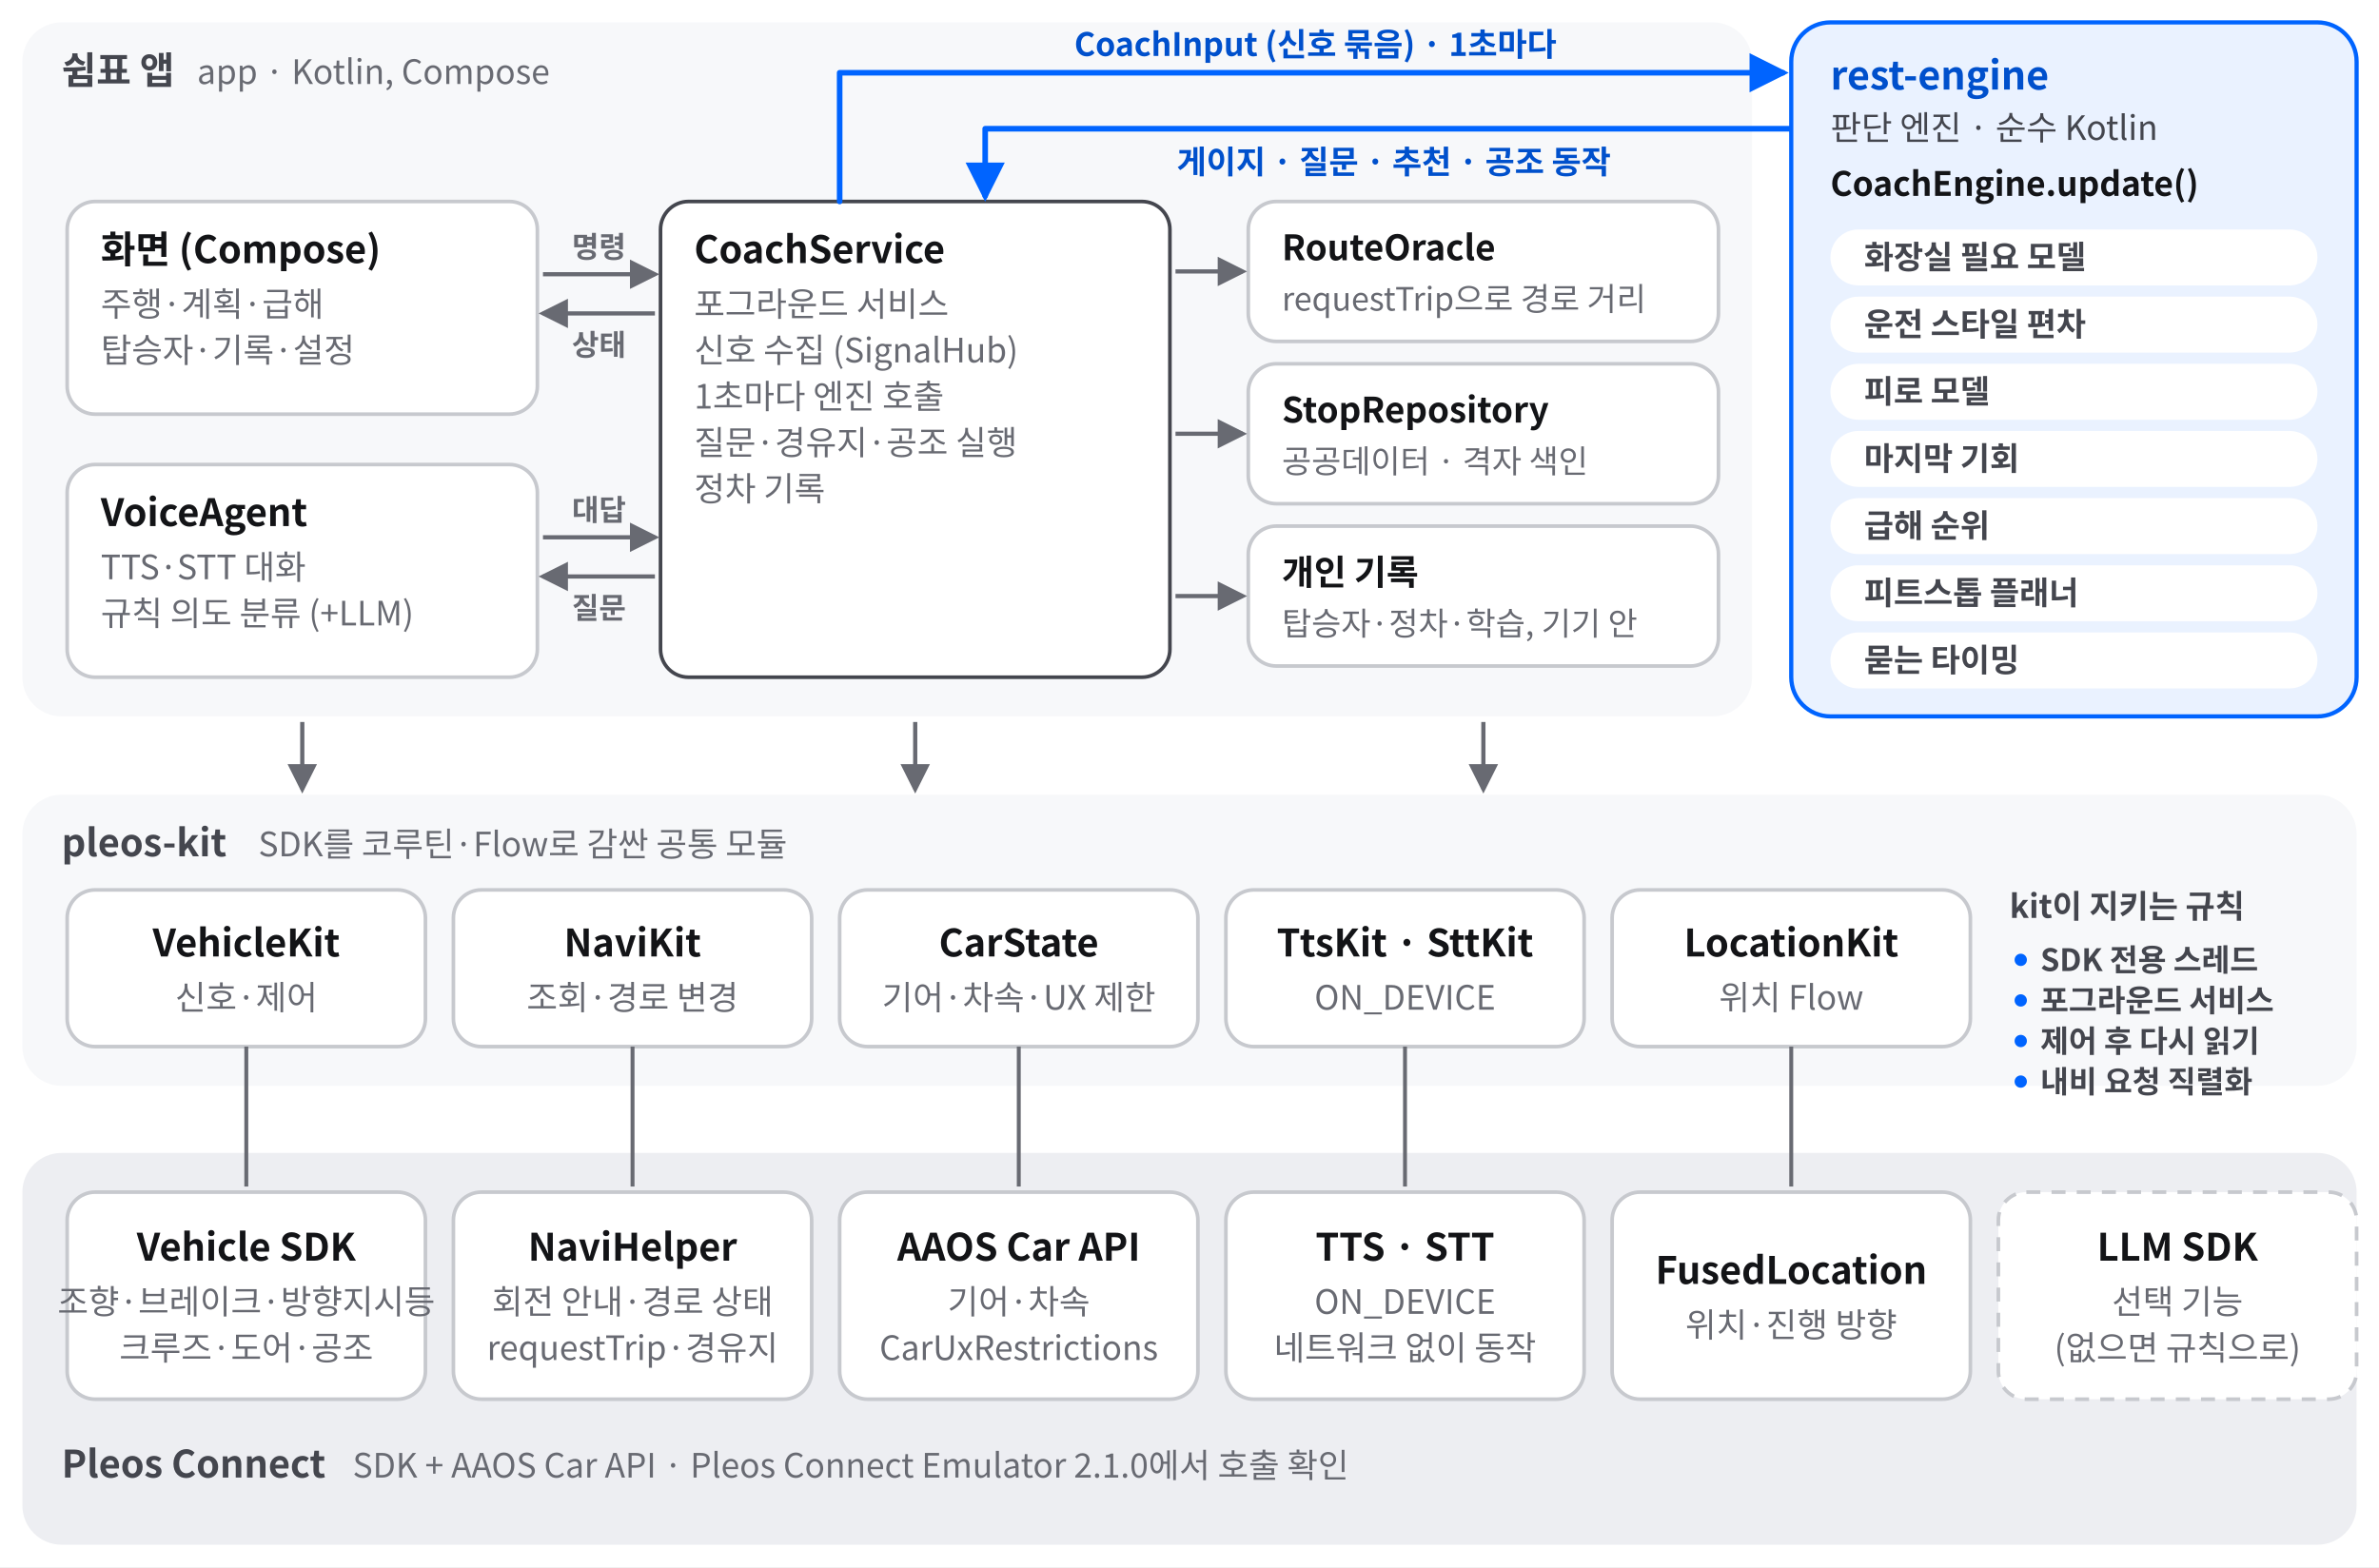
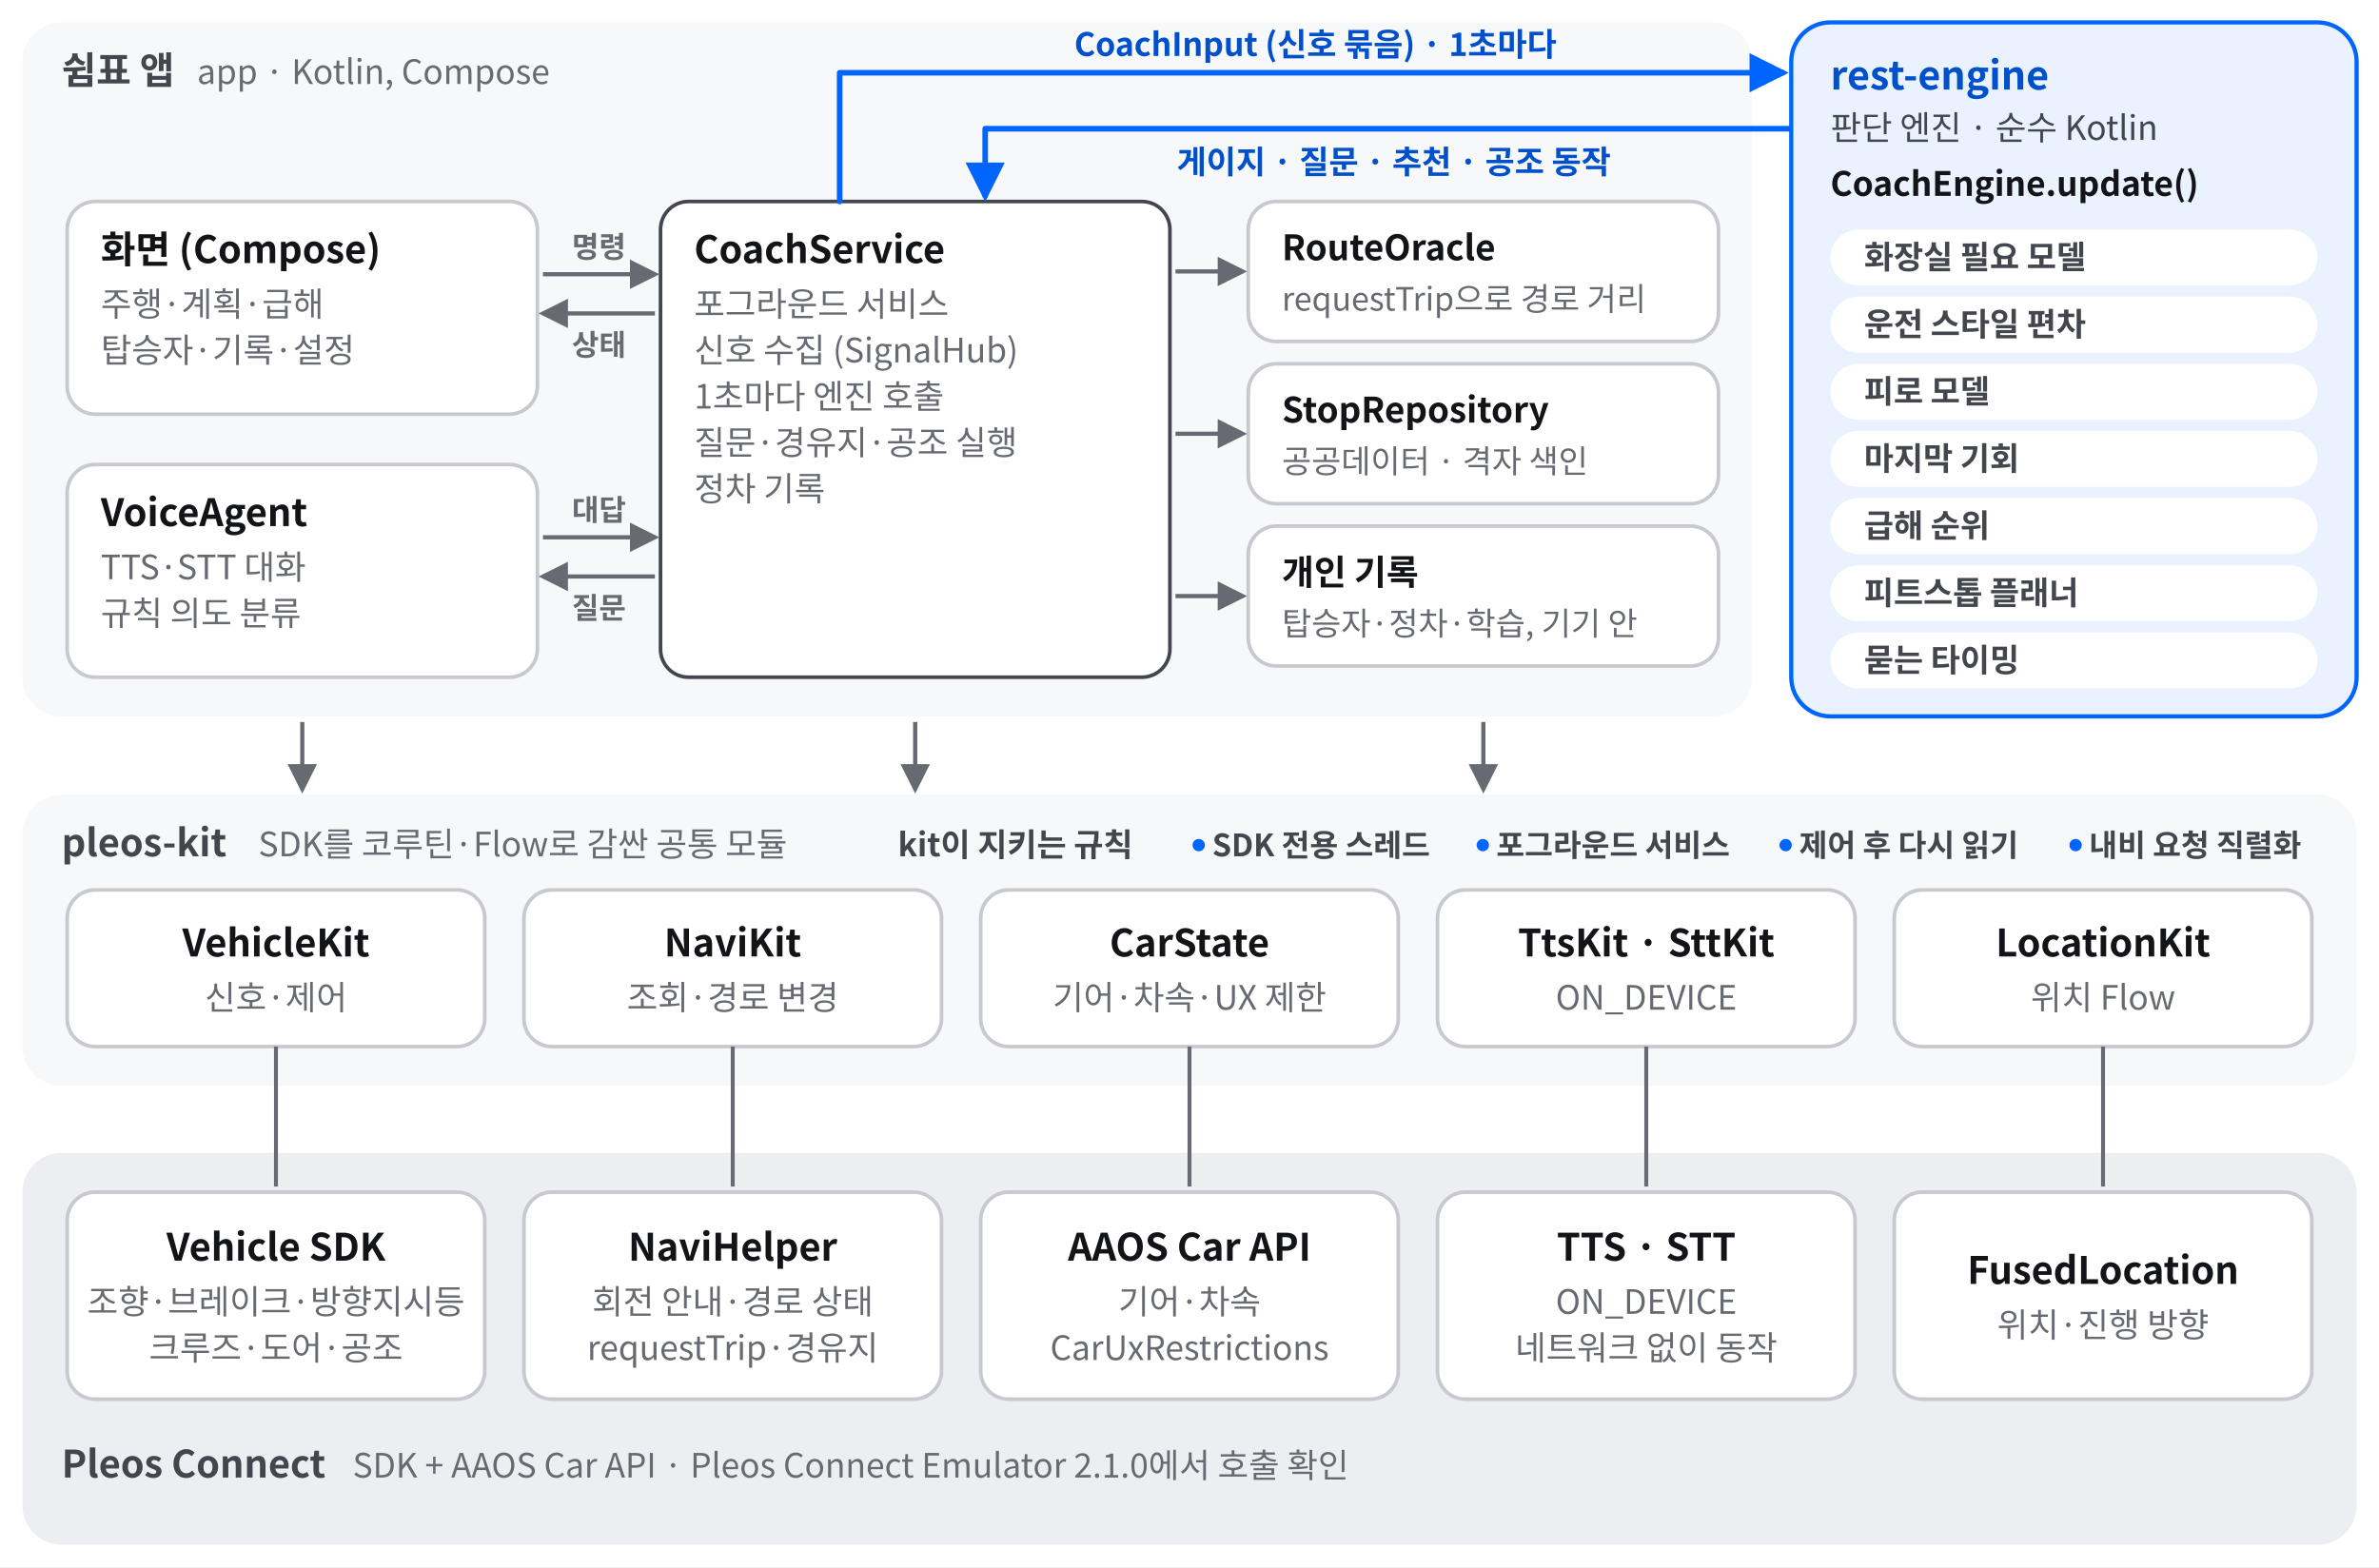
<svg xmlns="http://www.w3.org/2000/svg" width="850" height="560" viewBox="0 0 850 560" font-family="Pretendard, 'Noto Sans CJK KR', NanumGothic, sans-serif">
  <defs>
    <marker id="arrA" viewBox="0 0 10 10" refX="8.5" refY="5" markerWidth="7" markerHeight="7" orient="auto">
      <path d="M0,0 L10,5 L0,10 z" fill="#0064FF" />
    </marker>
    <marker id="arrG" viewBox="0 0 10 10" refX="8.5" refY="5" markerWidth="7" markerHeight="7" orient="auto">
      <path d="M0,0 L10,5 L0,10 z" fill="#686A72" />
    </marker>
    <marker id="arrK" viewBox="0 0 10 10" refX="8.5" refY="5" markerWidth="7" markerHeight="7" orient="auto">
      <path d="M0,0 L10,5 L0,10 z" fill="#44464E" />
    </marker>
  </defs>
  <rect width="850" height="560" fill="#FFFFFF" />
  <rect x="8.0" y="8.0" width="618.0" height="248.0" rx="14.0" fill="#F7F8FA" />
  <text x="22.0" y="30.0" font-size="13.5" font-weight="800" fill="#44464E" text-anchor="start">쉼표 앱</text>
  <text x="70.4" y="30.0" font-size="12.0" font-weight="500" fill="#686A72" text-anchor="start">app · Kotlin, Compose</text>
  <rect x="24.0" y="72.0" width="168.0" height="76.0" rx="10.0" fill="#FFFFFF" stroke="#C7C9CE" stroke-width="1.3" />
  <text x="36.0" y="94.0" font-size="13.5" font-weight="800" fill="#131417" text-anchor="start">화면 (Compose)</text>
  <text x="36.0" y="113.0" font-size="12.0" font-weight="500" fill="#686A72" text-anchor="start">주행·계획·급해</text>
  <text x="36.0" y="129.5" font-size="12.0" font-weight="500" fill="#686A72" text-anchor="start">탑승자·기록·설정</text>
  <rect x="24.0" y="166.0" width="168.0" height="76.0" rx="10.0" fill="#FFFFFF" stroke="#C7C9CE" stroke-width="1.3" />
  <text x="36.0" y="188.0" font-size="13.5" font-weight="800" fill="#131417" text-anchor="start">VoiceAgent</text>
  <text x="36.0" y="207.0" font-size="12.0" font-weight="500" fill="#686A72" text-anchor="start">TTS·STT 대화</text>
-   <text x="36.0" y="223.5" font-size="12.0" font-weight="500" fill="#686A72" text-anchor="start">규칙 의도 분류 (+LLM)</text>
+   <text x="36.0" y="223.5" font-size="12.0" font-weight="500" fill="#686A72" text-anchor="start">규칙 의도 분류</text>
  <rect x="236.0" y="72.0" width="182.0" height="170.0" rx="10.0" fill="#FFFFFF" stroke="#44464E" stroke-width="1.3" />
  <text x="248.0" y="94.0" font-size="13.5" font-weight="800" fill="#131417" text-anchor="start">CoachService</text>
  <text x="248.0" y="113.0" font-size="12.0" font-weight="500" fill="#686A72" text-anchor="start">포그라운드 서비스</text>
  <text x="248.0" y="129.5" font-size="12.0" font-weight="500" fill="#686A72" text-anchor="start">신호 수집 (SignalHub)</text>
  <text x="248.0" y="146.0" font-size="12.0" font-weight="500" fill="#686A72" text-anchor="start">1초마다 엔진 호출</text>
  <text x="248.0" y="162.5" font-size="12.0" font-weight="500" fill="#686A72" text-anchor="start">질문·경유지·공조 실행</text>
  <text x="248.0" y="179.0" font-size="12.0" font-weight="500" fill="#686A72" text-anchor="start">정차 기록</text>
  <rect x="446.0" y="72.0" width="168.0" height="50.0" rx="10.0" fill="#FFFFFF" stroke="#C7C9CE" stroke-width="1.3" />
  <text x="458.0" y="93.0" font-size="12.5" font-weight="800" fill="#131417" text-anchor="start">RouteOracle</text>
  <text x="458.0" y="111.0" font-size="11.5" font-weight="500" fill="#686A72" text-anchor="start">requestTrip으로 경로 거리</text>
  <line x1="420.0" y1="97.0" x2="444.0" y2="97.0" stroke="#686A72" stroke-width="1.5" stroke-linecap="butt" marker-end="url(#arrG)" />
  <rect x="446.0" y="130.0" width="168.0" height="50.0" rx="10.0" fill="#FFFFFF" stroke="#C7C9CE" stroke-width="1.3" />
  <text x="458.0" y="151.0" font-size="12.5" font-weight="800" fill="#131417" text-anchor="start">StopRepository</text>
  <text x="458.0" y="169.0" font-size="11.5" font-weight="500" fill="#686A72" text-anchor="start">공공데이터 · 격자 색인</text>
  <line x1="420.0" y1="155.0" x2="444.0" y2="155.0" stroke="#686A72" stroke-width="1.5" stroke-linecap="butt" marker-end="url(#arrG)" />
  <rect x="446.0" y="188.0" width="168.0" height="50.0" rx="10.0" fill="#FFFFFF" stroke="#C7C9CE" stroke-width="1.3" />
  <text x="458.0" y="209.0" font-size="12.5" font-weight="800" fill="#131417" text-anchor="start">개인 기록</text>
  <text x="458.0" y="227.0" font-size="11.5" font-weight="500" fill="#686A72" text-anchor="start">탑승자·정차·학습, 기기 안</text>
  <line x1="420.0" y1="213.0" x2="444.0" y2="213.0" stroke="#686A72" stroke-width="1.5" stroke-linecap="butt" marker-end="url(#arrG)" />
  <line x1="194.0" y1="98.0" x2="234.0" y2="98.0" stroke="#686A72" stroke-width="1.5" stroke-linecap="butt" marker-end="url(#arrG)" />
  <line x1="234.0" y1="112.0" x2="194.0" y2="112.0" stroke="#686A72" stroke-width="1.5" stroke-linecap="butt" marker-end="url(#arrG)" />
  <text x="214.0" y="92.0" font-size="10.5" font-weight="600" fill="#686A72" text-anchor="middle">명령</text>
  <text x="214.0" y="127.0" font-size="10.5" font-weight="600" fill="#686A72" text-anchor="middle">상태</text>
  <line x1="194.0" y1="192.0" x2="234.0" y2="192.0" stroke="#686A72" stroke-width="1.5" stroke-linecap="butt" marker-end="url(#arrG)" />
  <line x1="234.0" y1="206.0" x2="194.0" y2="206.0" stroke="#686A72" stroke-width="1.5" stroke-linecap="butt" marker-end="url(#arrG)" />
  <text x="214.0" y="186.0" font-size="10.5" font-weight="600" fill="#686A72" text-anchor="middle">대답</text>
  <text x="214.0" y="221.0" font-size="10.5" font-weight="600" fill="#686A72" text-anchor="middle">질문</text>
  <path d="M 300 72 L 300 26 L 637 26" fill="none" stroke="#0064FF" stroke-width="2.0" stroke-linecap="round" stroke-linejoin="round" marker-end="url(#arrA)" />
  <text x="470.0" y="20.0" font-size="11.5" font-weight="700" fill="#0050CC" text-anchor="middle">CoachInput (신호 묶음) · 1초마다</text>
  <path d="M 640 46 L 352 46 L 352 70" fill="none" stroke="#0064FF" stroke-width="2.0" stroke-linecap="round" stroke-linejoin="round" marker-end="url(#arrA)" />
  <text x="498.0" y="62.0" font-size="11.5" font-weight="700" fill="#0050CC" text-anchor="middle">게이지 · 질문 · 추천 · 공조 동작</text>
  <rect x="640.0" y="8.0" width="202.0" height="248.0" rx="14.0" fill="#EAF2FF" stroke="#0064FF" stroke-width="1.5" />
  <text x="654.0" y="32.0" font-size="14.0" font-weight="800" fill="#0050CC" text-anchor="start">rest-engine</text>
  <text x="654.0" y="50.0" font-size="12.0" font-weight="500" fill="#44464E" text-anchor="start">판단 엔진 · 순수 Kotlin</text>
  <text x="654.0" y="70.0" font-size="12.0" font-weight="700" fill="#131417" text-anchor="start">CoachEngine.update()</text>
  <rect x="654.0" y="82.0" width="174.0" height="20.0" rx="10.0" fill="#FFFFFF" />
  <text x="666.0" y="96.0" font-size="11.5" font-weight="600" fill="#44464E" text-anchor="start">화장실 필요 모델</text>
  <rect x="654.0" y="106.0" width="174.0" height="20.0" rx="10.0" fill="#FFFFFF" />
  <text x="666.0" y="120.0" font-size="11.5" font-weight="600" fill="#44464E" text-anchor="start">운전 스타일 편차</text>
  <rect x="654.0" y="130.0" width="174.0" height="20.0" rx="10.0" fill="#FFFFFF" />
  <text x="666.0" y="144.0" font-size="11.5" font-weight="600" fill="#44464E" text-anchor="start">피로 모델</text>
  <rect x="654.0" y="154.0" width="174.0" height="20.0" rx="10.0" fill="#FFFFFF" />
  <text x="666.0" y="168.0" font-size="11.5" font-weight="600" fill="#44464E" text-anchor="start">마지막 기회</text>
  <rect x="654.0" y="178.0" width="174.0" height="20.0" rx="10.0" fill="#FFFFFF" />
  <text x="666.0" y="192.0" font-size="11.5" font-weight="600" fill="#44464E" text-anchor="start">급해 순위</text>
  <rect x="654.0" y="202.0" width="174.0" height="20.0" rx="10.0" fill="#FFFFFF" />
  <text x="666.0" y="216.0" font-size="11.5" font-weight="600" fill="#44464E" text-anchor="start">피트스톱 플래너</text>
  <rect x="654.0" y="226.0" width="174.0" height="20.0" rx="10.0" fill="#FFFFFF" />
  <text x="666.0" y="240.0" font-size="11.5" font-weight="600" fill="#44464E" text-anchor="start">묻는 타이밍</text>
  <rect x="8.0" y="284.0" width="834.0" height="104.0" rx="14.0" fill="#F7F8FA" />
  <text x="22.0" y="306.0" font-size="13.5" font-weight="800" fill="#44464E" text-anchor="start">pleos-kit</text>
  <text x="92.3" y="306.0" font-size="12.0" font-weight="500" fill="#686A72" text-anchor="start">SDK를 코루틴·Flow로 감싼 공통 모듈</text>
-   <rect x="24.0" y="318.0" width="128.0" height="56.0" rx="10.0" fill="#FFFFFF" stroke="#C7C9CE" stroke-width="1.3" />
-   <text x="88.0" y="341.8" font-size="13.5" font-weight="800" fill="#131417" text-anchor="middle">VehicleKit</text>
-   <text x="88.0" y="360.8" font-size="12.0" font-weight="500" fill="#686A72" text-anchor="middle">신호·제어</text>
-   <rect x="162.0" y="318.0" width="128.0" height="56.0" rx="10.0" fill="#FFFFFF" stroke="#C7C9CE" stroke-width="1.3" />
-   <text x="226.0" y="341.8" font-size="13.5" font-weight="800" fill="#131417" text-anchor="middle">NaviKit</text>
-   <text x="226.0" y="360.8" font-size="12.0" font-weight="500" fill="#686A72" text-anchor="middle">조회·경로 변경</text>
-   <rect x="300.0" y="318.0" width="128.0" height="56.0" rx="10.0" fill="#FFFFFF" stroke="#C7C9CE" stroke-width="1.3" />
-   <text x="364.0" y="341.8" font-size="13.5" font-weight="800" fill="#131417" text-anchor="middle">CarState</text>
-   <text x="364.0" y="360.8" font-size="12.0" font-weight="500" fill="#686A72" text-anchor="middle">기어·차속·UX 제한</text>
-   <rect x="438.0" y="318.0" width="128.0" height="56.0" rx="10.0" fill="#FFFFFF" stroke="#C7C9CE" stroke-width="1.3" />
-   <text x="502.0" y="341.8" font-size="13.5" font-weight="800" fill="#131417" text-anchor="middle">TtsKit · SttKit</text>
-   <text x="502.0" y="360.8" font-size="12.0" font-weight="500" fill="#686A72" text-anchor="middle">ON_DEVICE</text>
-   <rect x="576.0" y="318.0" width="128.0" height="56.0" rx="10.0" fill="#FFFFFF" stroke="#C7C9CE" stroke-width="1.3" />
-   <text x="640.0" y="341.8" font-size="13.5" font-weight="800" fill="#131417" text-anchor="middle">LocationKit</text>
-   <text x="640.0" y="360.8" font-size="12.0" font-weight="500" fill="#686A72" text-anchor="middle">위치 Flow</text>
-   <text x="718.0" y="328.0" font-size="11.5" font-weight="800" fill="#44464E" text-anchor="start">kit이 지키는 규칙</text>
-   <circle cx="722.0" cy="343.0" r="2.2" fill="#0064FF" />
-   <text x="729.0" y="347.0" font-size="11.0" font-weight="600" fill="#44464E" text-anchor="start">SDK 전용 스레드</text>
-   <circle cx="722.0" cy="357.5" r="2.2" fill="#0064FF" />
-   <text x="729.0" y="361.5" font-size="11.0" font-weight="600" fill="#44464E" text-anchor="start">포그라운드 서비스</text>
-   <circle cx="722.0" cy="372.0" r="2.2" fill="#0064FF" />
-   <text x="729.0" y="376.0" font-size="11.0" font-weight="600" fill="#44464E" text-anchor="start">제어 후 다시 읽기</text>
-   <circle cx="722.0" cy="386.5" r="2.2" fill="#0064FF" />
-   <text x="729.0" y="390.5" font-size="11.0" font-weight="600" fill="#44464E" text-anchor="start">내비 요청 직렬화</text>
+   <rect x="24.0" y="318.0" width="149.2" height="56.0" rx="10.0" fill="#FFFFFF" stroke="#C7C9CE" stroke-width="1.3" />
+   <text x="98.6" y="341.8" font-size="13.5" font-weight="800" fill="#131417" text-anchor="middle">VehicleKit</text>
+   <text x="98.6" y="360.8" font-size="12.0" font-weight="500" fill="#686A72" text-anchor="middle">신호·제어</text>
+   <rect x="187.2" y="318.0" width="149.2" height="56.0" rx="10.0" fill="#FFFFFF" stroke="#C7C9CE" stroke-width="1.3" />
+   <text x="261.8" y="341.8" font-size="13.5" font-weight="800" fill="#131417" text-anchor="middle">NaviKit</text>
+   <text x="261.8" y="360.8" font-size="12.0" font-weight="500" fill="#686A72" text-anchor="middle">조회·경로 변경</text>
+   <rect x="350.4" y="318.0" width="149.2" height="56.0" rx="10.0" fill="#FFFFFF" stroke="#C7C9CE" stroke-width="1.3" />
+   <text x="425.0" y="341.8" font-size="13.5" font-weight="800" fill="#131417" text-anchor="middle">CarState</text>
+   <text x="425.0" y="360.8" font-size="12.0" font-weight="500" fill="#686A72" text-anchor="middle">기어·차속·UX 제한</text>
+   <rect x="513.6" y="318.0" width="149.2" height="56.0" rx="10.0" fill="#FFFFFF" stroke="#C7C9CE" stroke-width="1.3" />
+   <text x="588.2" y="341.8" font-size="13.5" font-weight="800" fill="#131417" text-anchor="middle">TtsKit · SttKit</text>
+   <text x="588.2" y="360.8" font-size="12.0" font-weight="500" fill="#686A72" text-anchor="middle">ON_DEVICE</text>
+   <rect x="676.8" y="318.0" width="149.2" height="56.0" rx="10.0" fill="#FFFFFF" stroke="#C7C9CE" stroke-width="1.3" />
+   <text x="751.4" y="341.8" font-size="13.5" font-weight="800" fill="#131417" text-anchor="middle">LocationKit</text>
+   <text x="751.4" y="360.8" font-size="12.0" font-weight="500" fill="#686A72" text-anchor="middle">위치 Flow</text>
+   <text x="320.8" y="306.0" font-size="11.5" font-weight="800" fill="#44464E" text-anchor="start">kit이 지키는 규칙</text>
+   <circle cx="428.3" cy="302.0" r="2.2" fill="#0064FF" />
+   <text x="433.1" y="306.0" font-size="11.0" font-weight="600" fill="#44464E" text-anchor="start">SDK 전용 스레드</text>
+   <circle cx="529.8" cy="302.0" r="2.2" fill="#0064FF" />
+   <text x="534.6" y="306.0" font-size="11.0" font-weight="600" fill="#44464E" text-anchor="start">포그라운드 서비스</text>
+   <circle cx="638.0" cy="302.0" r="2.2" fill="#0064FF" />
+   <text x="642.8" y="306.0" font-size="11.0" font-weight="600" fill="#44464E" text-anchor="start">제어 후 다시 읽기</text>
+   <circle cx="741.6" cy="302.0" r="2.2" fill="#0064FF" />
+   <text x="746.4" y="306.0" font-size="11.0" font-weight="600" fill="#44464E" text-anchor="start">내비 요청 직렬화</text>
  <line x1="327.0" y1="258.0" x2="327.0" y2="282.0" stroke="#686A72" stroke-width="1.5" stroke-linecap="butt" marker-end="url(#arrG)" />
  <line x1="108.0" y1="258.0" x2="108.0" y2="282.0" stroke="#686A72" stroke-width="1.5" stroke-linecap="butt" marker-end="url(#arrG)" />
  <line x1="530.0" y1="258.0" x2="530.0" y2="282.0" stroke="#686A72" stroke-width="1.5" stroke-linecap="butt" marker-end="url(#arrG)" />
  <rect x="8.0" y="412.0" width="834.0" height="140.0" rx="14.0" fill="#EDEEF2" />
  <text x="22.0" y="434.0" font-size="13.5" font-weight="800" fill="#44464E" text-anchor="start" />
  <text x="28.0" y="434.0" font-size="12.0" font-weight="500" fill="#686A72" text-anchor="start" />
-   <rect x="24.0" y="426.0" width="128.0" height="74.0" rx="10.0" fill="#FFFFFF" stroke="#C7C9CE" stroke-width="1.3" />
-   <text x="88.0" y="450.5" font-size="13.5" font-weight="800" fill="#131417" text-anchor="middle">Vehicle SDK</text>
-   <text x="88.0" y="469.5" font-size="12.0" font-weight="500" fill="#686A72" text-anchor="middle">조향·브레이크·방향지시등</text>
-   <text x="88.0" y="486.0" font-size="12.0" font-weight="500" fill="#686A72" text-anchor="middle">크루즈·도어·공조</text>
-   <rect x="162.0" y="426.0" width="128.0" height="74.0" rx="10.0" fill="#FFFFFF" stroke="#C7C9CE" stroke-width="1.3" />
-   <text x="226.0" y="450.5" font-size="13.5" font-weight="800" fill="#131417" text-anchor="middle">NaviHelper</text>
-   <text x="226.0" y="469.5" font-size="12.0" font-weight="500" fill="#686A72" text-anchor="middle">회전 안내·경로 상태</text>
-   <text x="226.0" y="486.0" font-size="12.0" font-weight="500" fill="#686A72" text-anchor="middle">requestTrip·경유지</text>
-   <rect x="300.0" y="426.0" width="128.0" height="74.0" rx="10.0" fill="#FFFFFF" stroke="#C7C9CE" stroke-width="1.3" />
-   <text x="364.0" y="450.5" font-size="13.5" font-weight="800" fill="#131417" text-anchor="middle">AAOS Car API</text>
-   <text x="364.0" y="469.5" font-size="12.0" font-weight="500" fill="#686A72" text-anchor="middle">기어·차속</text>
-   <text x="364.0" y="486.0" font-size="12.0" font-weight="500" fill="#686A72" text-anchor="middle">CarUxRestrictions</text>
-   <rect x="438.0" y="426.0" width="128.0" height="74.0" rx="10.0" fill="#FFFFFF" stroke="#C7C9CE" stroke-width="1.3" />
-   <text x="502.0" y="450.5" font-size="13.5" font-weight="800" fill="#131417" text-anchor="middle">TTS · STT</text>
-   <text x="502.0" y="469.5" font-size="12.0" font-weight="500" fill="#686A72" text-anchor="middle">ON_DEVICE</text>
-   <text x="502.0" y="486.0" font-size="12.0" font-weight="500" fill="#686A72" text-anchor="middle">네트워크 없이 동작</text>
-   <rect x="576.0" y="426.0" width="128.0" height="74.0" rx="10.0" fill="#FFFFFF" stroke="#C7C9CE" stroke-width="1.3" />
-   <text x="640.0" y="458.8" font-size="13.5" font-weight="800" fill="#131417" text-anchor="middle">FusedLocation</text>
-   <text x="640.0" y="477.8" font-size="12.0" font-weight="500" fill="#686A72" text-anchor="middle">위치·진행 방향</text>
-   <rect x="714.0" y="426.0" width="128.0" height="74.0" rx="10.0" fill="#FFFFFF" stroke="#C7C9CE" stroke-width="1.3" stroke-dasharray="5 4" />
-   <text x="778.0" y="450.5" font-size="13.5" font-weight="800" fill="#131417" text-anchor="middle">LLM SDK</text>
-   <text x="778.0" y="469.5" font-size="12.0" font-weight="500" fill="#686A72" text-anchor="middle">선택 기능</text>
-   <text x="778.0" y="486.0" font-size="12.0" font-weight="500" fill="#686A72" text-anchor="middle">(없으면 규칙으로)</text>
-   <line x1="88.0" y1="374.0" x2="88.0" y2="424.0" stroke="#686A72" stroke-width="1.4" stroke-linecap="butt" />
-   <line x1="226.0" y1="374.0" x2="226.0" y2="424.0" stroke="#686A72" stroke-width="1.4" stroke-linecap="butt" />
-   <line x1="364.0" y1="374.0" x2="364.0" y2="424.0" stroke="#686A72" stroke-width="1.4" stroke-linecap="butt" />
-   <line x1="502.0" y1="374.0" x2="502.0" y2="424.0" stroke="#686A72" stroke-width="1.4" stroke-linecap="butt" />
-   <line x1="640.0" y1="374.0" x2="640.0" y2="424.0" stroke="#686A72" stroke-width="1.4" stroke-linecap="butt" />
+   <rect x="24.0" y="426.0" width="149.2" height="74.0" rx="10.0" fill="#FFFFFF" stroke="#C7C9CE" stroke-width="1.3" />
+   <text x="98.6" y="450.5" font-size="13.5" font-weight="800" fill="#131417" text-anchor="middle">Vehicle SDK</text>
+   <text x="98.6" y="469.5" font-size="12.0" font-weight="500" fill="#686A72" text-anchor="middle">조향·브레이크·방향지시등</text>
+   <text x="98.6" y="486.0" font-size="12.0" font-weight="500" fill="#686A72" text-anchor="middle">크루즈·도어·공조</text>
+   <rect x="187.2" y="426.0" width="149.2" height="74.0" rx="10.0" fill="#FFFFFF" stroke="#C7C9CE" stroke-width="1.3" />
+   <text x="261.8" y="450.5" font-size="13.5" font-weight="800" fill="#131417" text-anchor="middle">NaviHelper</text>
+   <text x="261.8" y="469.5" font-size="12.0" font-weight="500" fill="#686A72" text-anchor="middle">회전 안내·경로 상태</text>
+   <text x="261.8" y="486.0" font-size="12.0" font-weight="500" fill="#686A72" text-anchor="middle">requestTrip·경유지</text>
+   <rect x="350.4" y="426.0" width="149.2" height="74.0" rx="10.0" fill="#FFFFFF" stroke="#C7C9CE" stroke-width="1.3" />
+   <text x="425.0" y="450.5" font-size="13.5" font-weight="800" fill="#131417" text-anchor="middle">AAOS Car API</text>
+   <text x="425.0" y="469.5" font-size="12.0" font-weight="500" fill="#686A72" text-anchor="middle">기어·차속</text>
+   <text x="425.0" y="486.0" font-size="12.0" font-weight="500" fill="#686A72" text-anchor="middle">CarUxRestrictions</text>
+   <rect x="513.6" y="426.0" width="149.2" height="74.0" rx="10.0" fill="#FFFFFF" stroke="#C7C9CE" stroke-width="1.3" />
+   <text x="588.2" y="450.5" font-size="13.5" font-weight="800" fill="#131417" text-anchor="middle">TTS · STT</text>
+   <text x="588.2" y="469.5" font-size="12.0" font-weight="500" fill="#686A72" text-anchor="middle">ON_DEVICE</text>
+   <text x="588.2" y="486.0" font-size="12.0" font-weight="500" fill="#686A72" text-anchor="middle">네트워크 없이 동작</text>
+   <rect x="676.8" y="426.0" width="149.2" height="74.0" rx="10.0" fill="#FFFFFF" stroke="#C7C9CE" stroke-width="1.3" />
+   <text x="751.4" y="458.8" font-size="13.5" font-weight="800" fill="#131417" text-anchor="middle">FusedLocation</text>
+   <text x="751.4" y="477.8" font-size="12.0" font-weight="500" fill="#686A72" text-anchor="middle">위치·진행 방향</text>
+   <line x1="98.6" y1="374.0" x2="98.6" y2="424.0" stroke="#686A72" stroke-width="1.4" stroke-linecap="butt" />
+   <line x1="261.8" y1="374.0" x2="261.8" y2="424.0" stroke="#686A72" stroke-width="1.4" stroke-linecap="butt" />
+   <line x1="425.0" y1="374.0" x2="425.0" y2="424.0" stroke="#686A72" stroke-width="1.4" stroke-linecap="butt" />
+   <line x1="588.2" y1="374.0" x2="588.2" y2="424.0" stroke="#686A72" stroke-width="1.4" stroke-linecap="butt" />
+   <line x1="751.4" y1="374.0" x2="751.4" y2="424.0" stroke="#686A72" stroke-width="1.4" stroke-linecap="butt" />
  <text x="22.0" y="528.0" font-size="13.5" font-weight="800" fill="#44464E" text-anchor="start">Pleos Connect</text>
  <text x="126.0" y="528.0" font-size="12.0" font-weight="500" fill="#686A72" text-anchor="start">SDK + AAOS Car API · Pleos Connect Emulator 2.1.0에서 호출 확인</text>
</svg>
